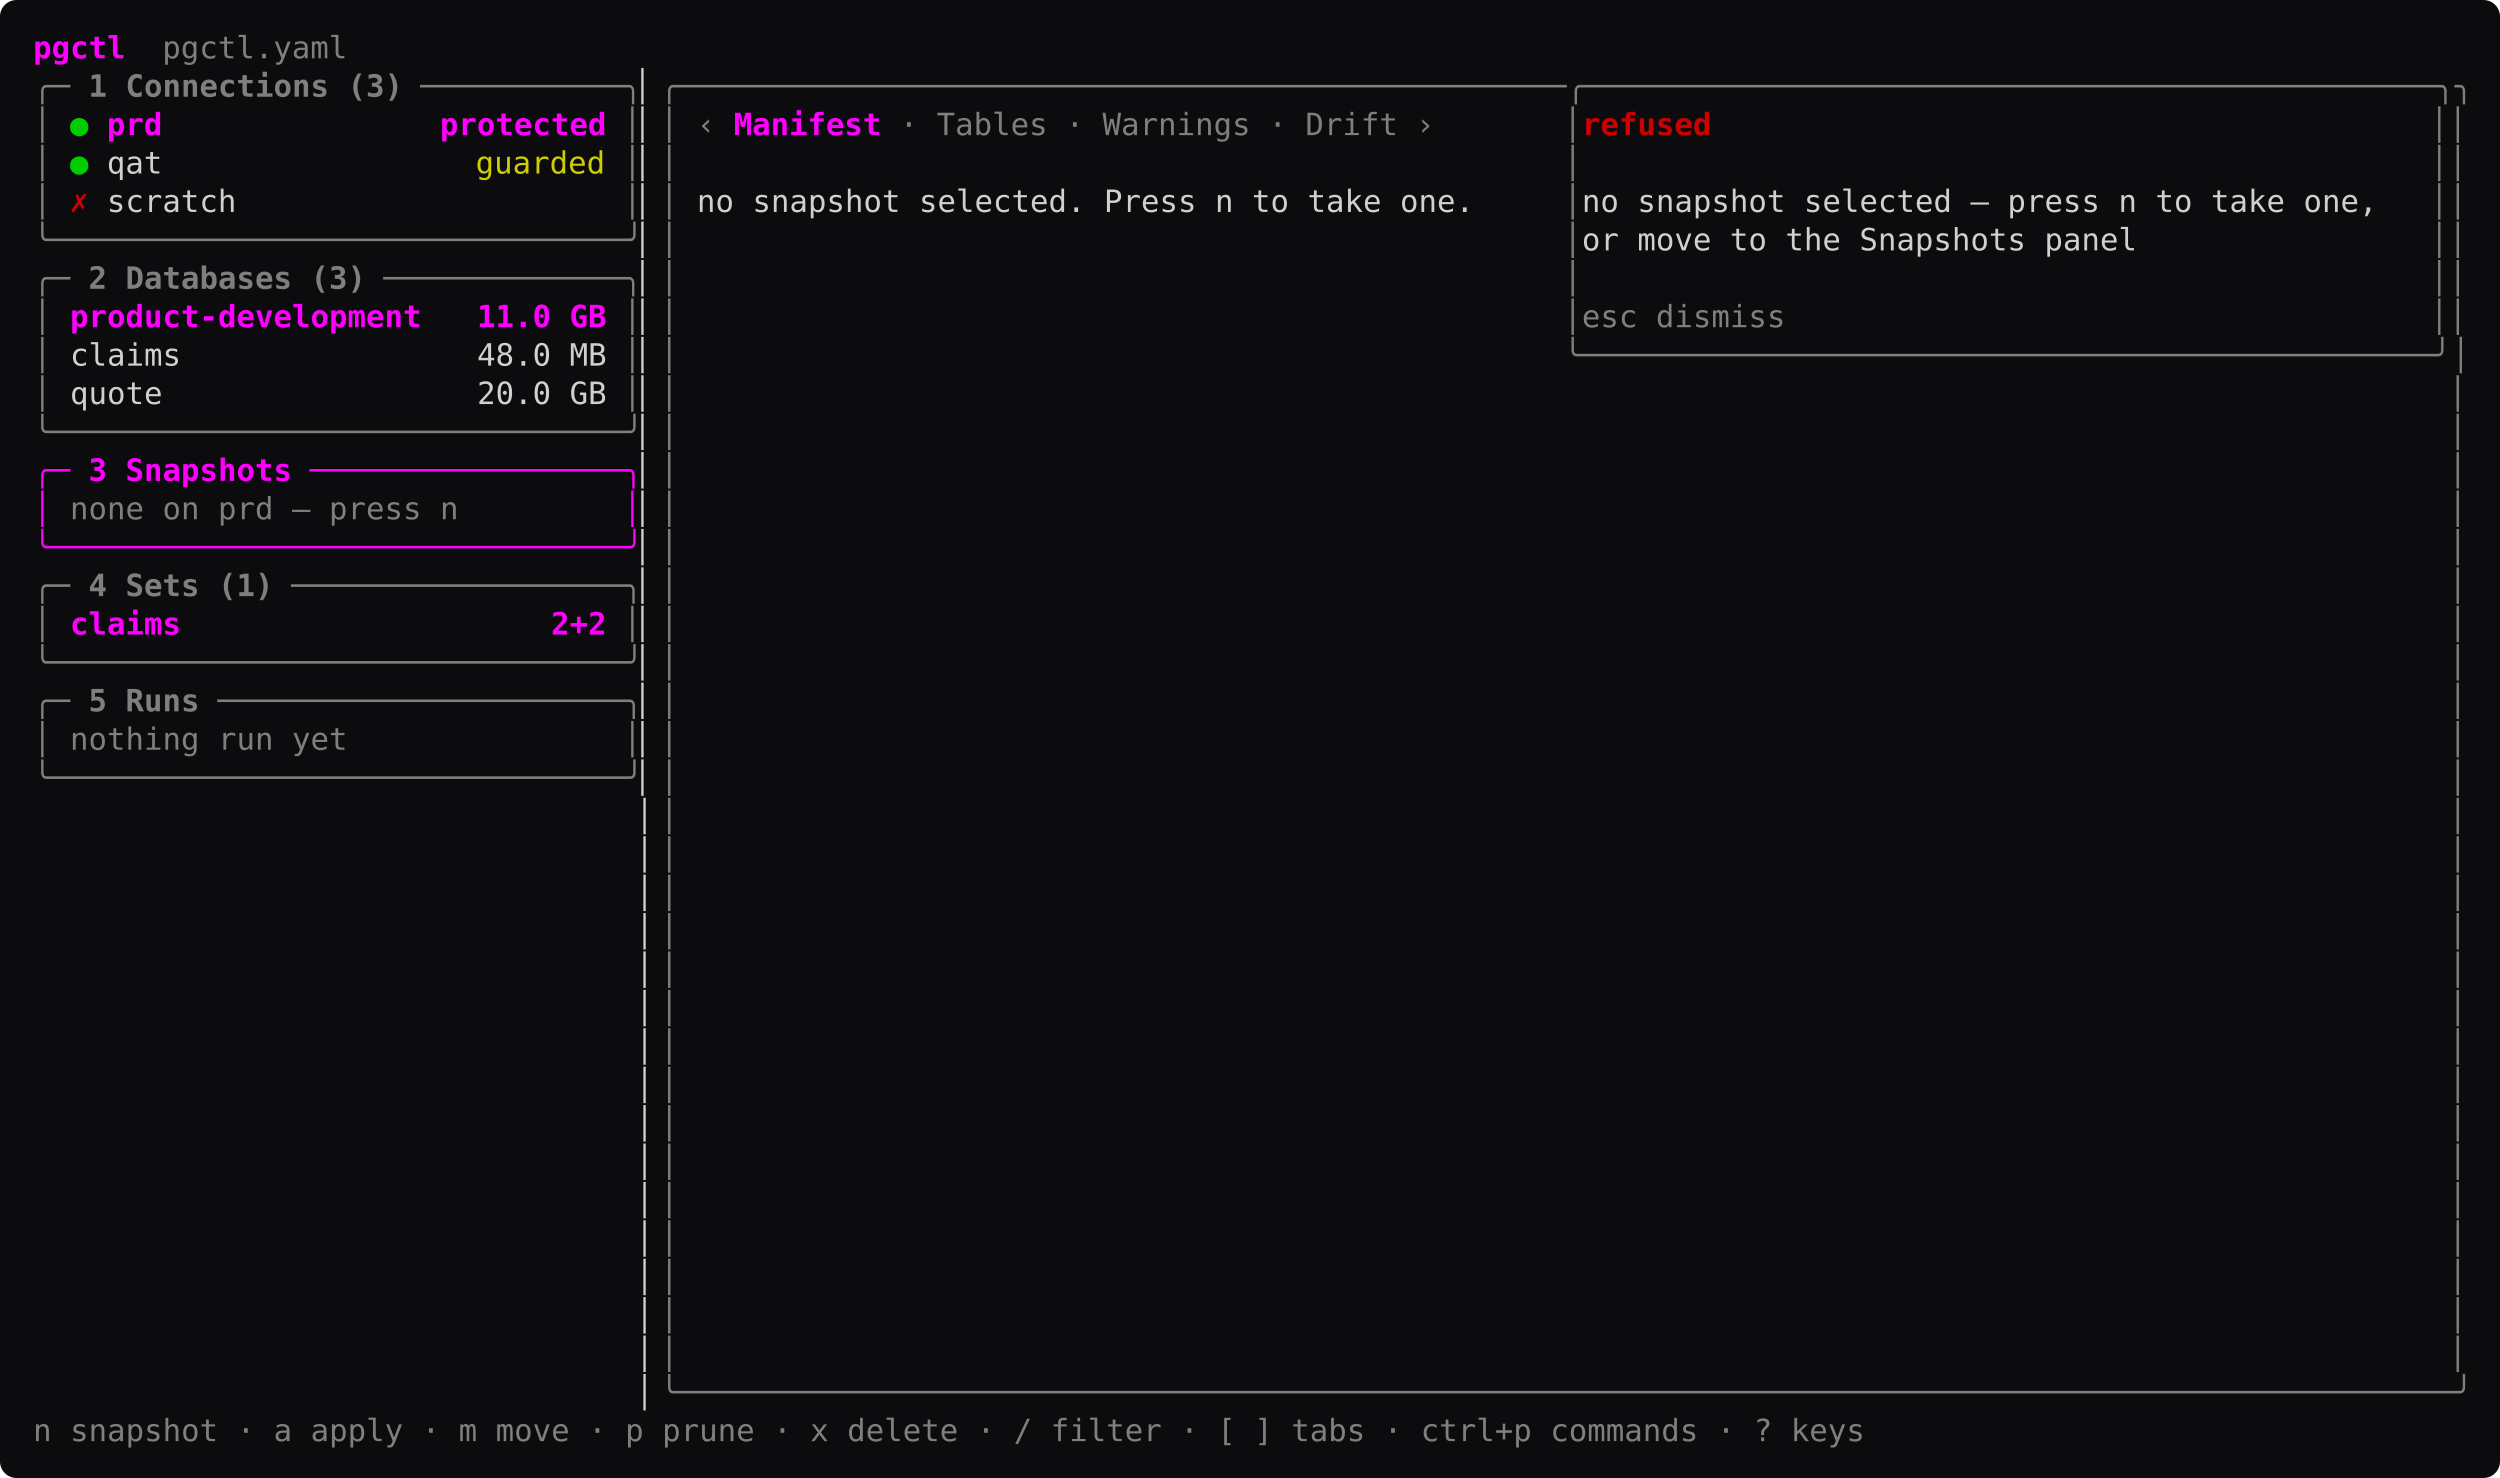
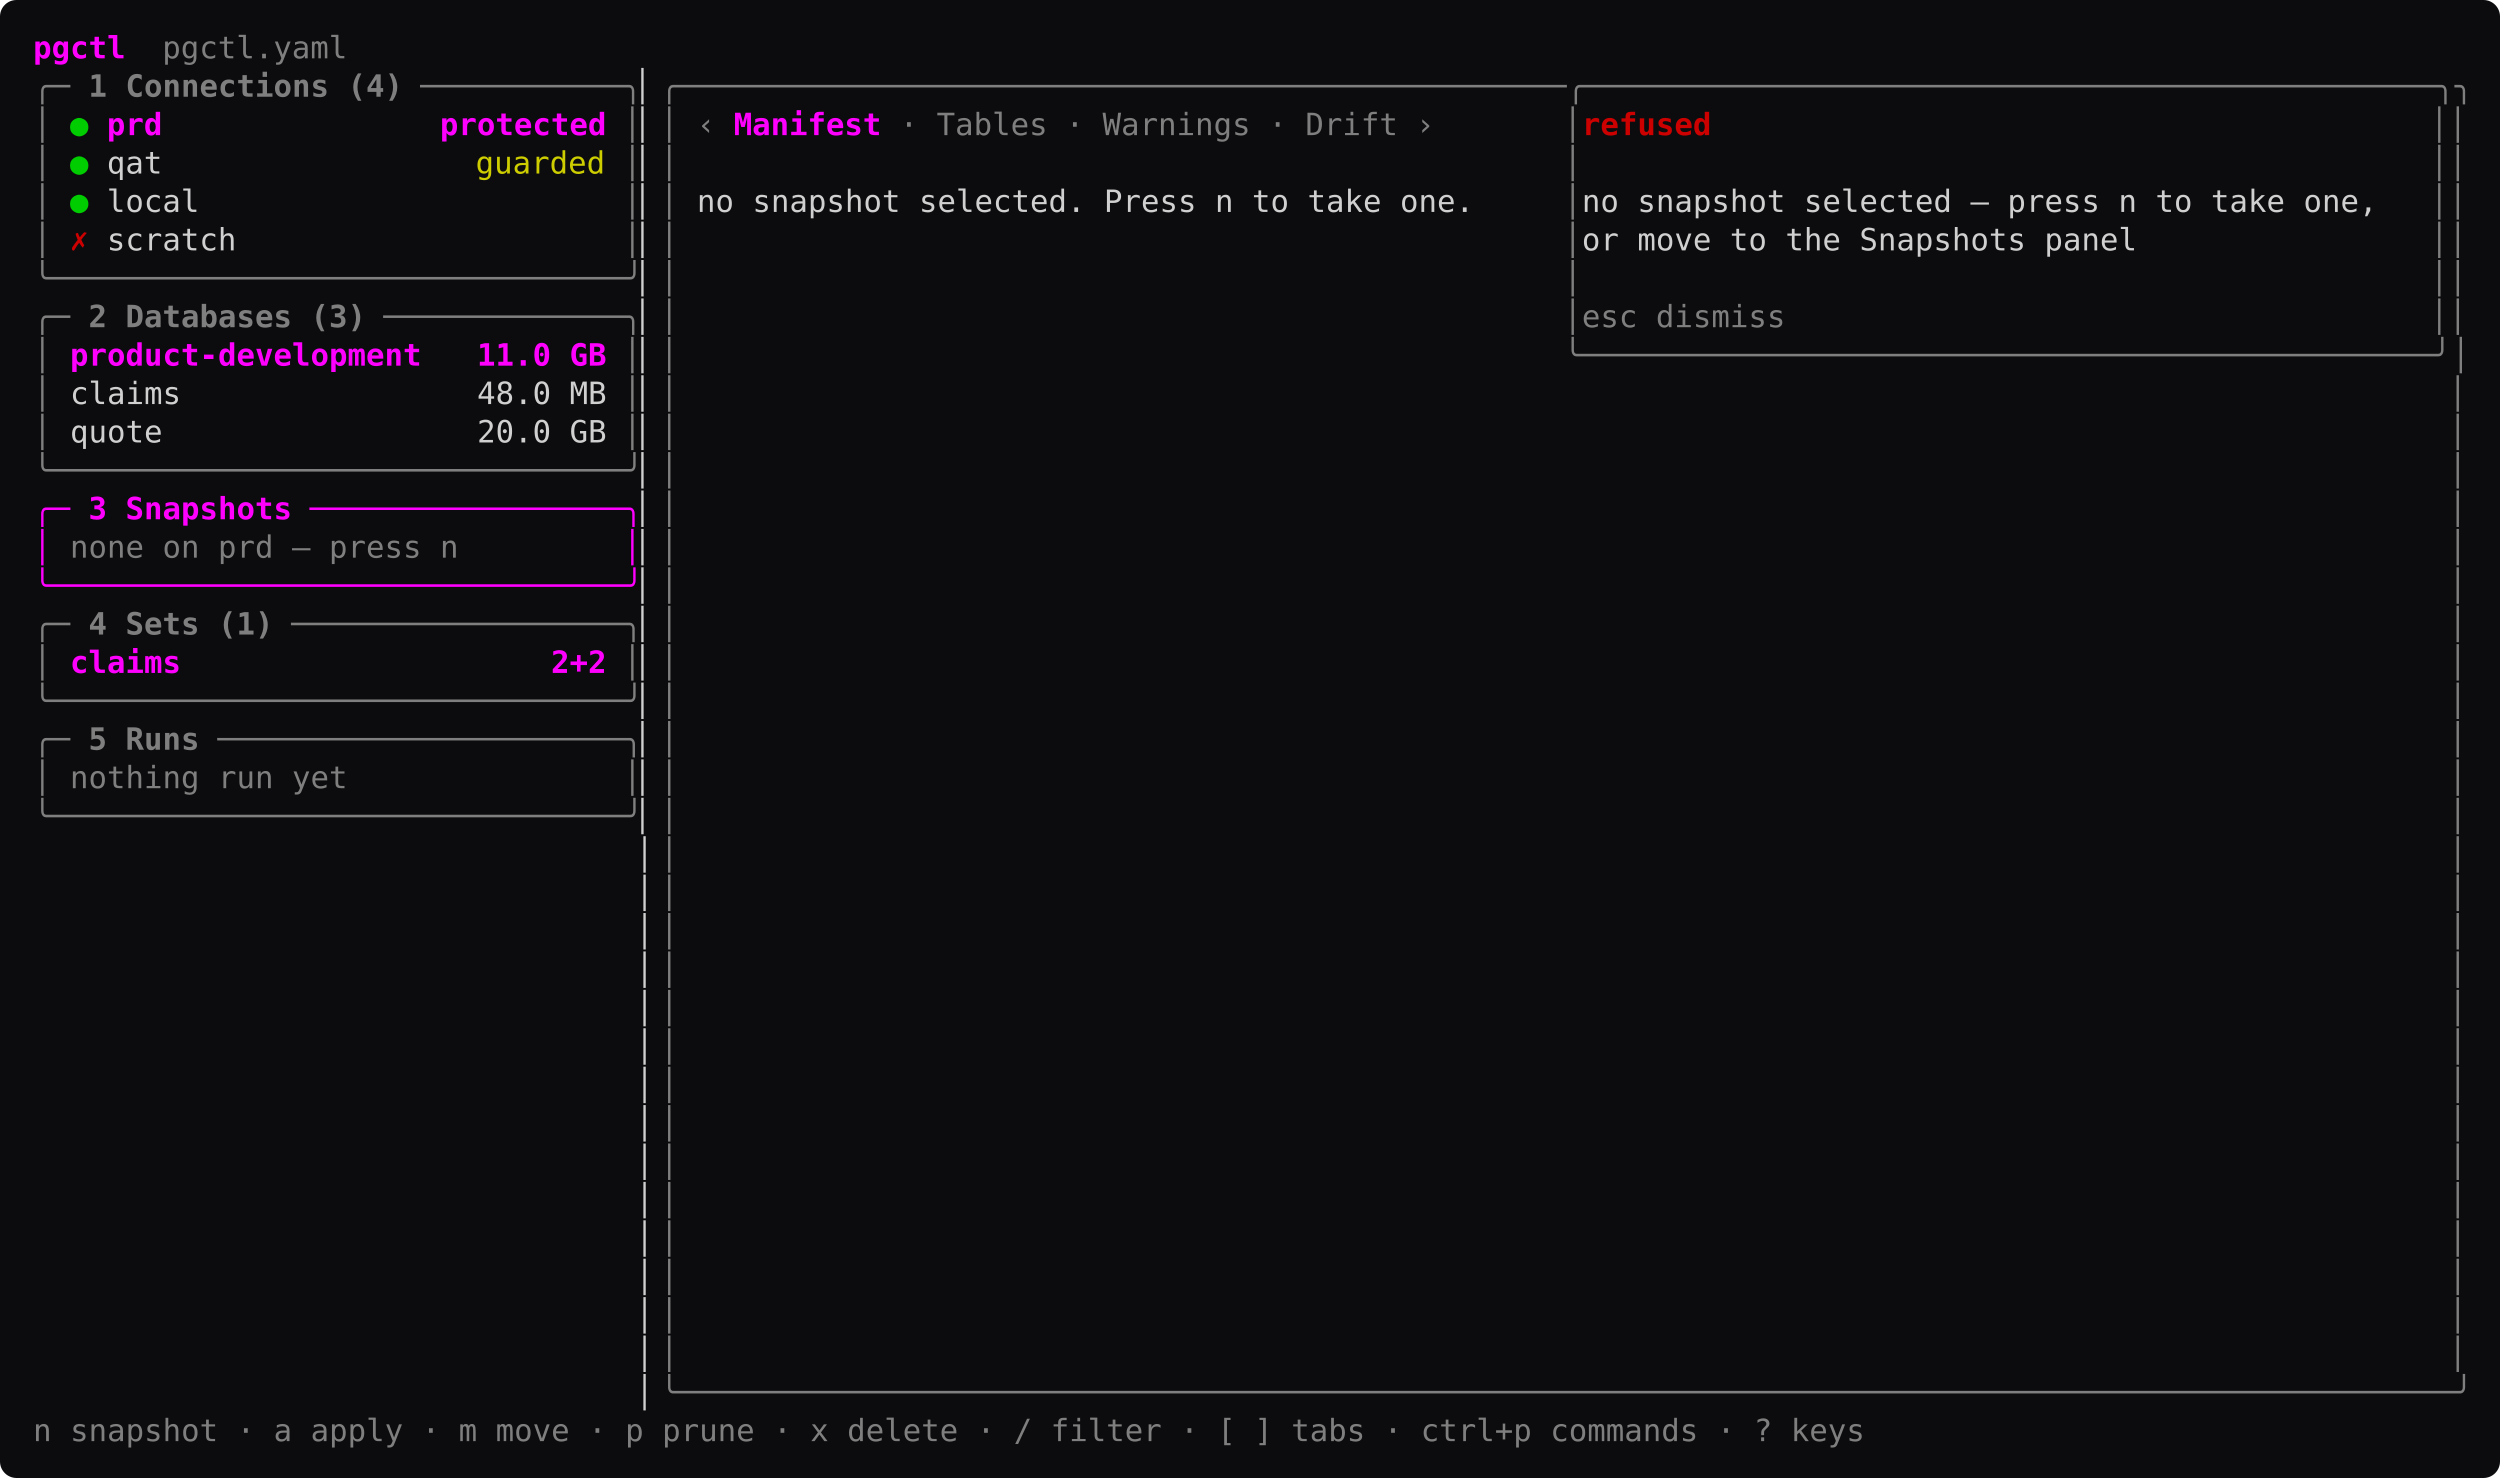
<svg xmlns="http://www.w3.org/2000/svg" width="1057.6" height="625.25" viewBox="0 0 1057.6 625.25" font-family="ui-monospace, 'SF Mono', SFMono-Regular, Menlo, Consolas, 'DejaVu Sans Mono', monospace" font-size="13" role="img">
  <rect width="1057.6" height="625.25" rx="7" fill="#0c0c0e" />
  <text x="14" y="24.68" textLength="39" lengthAdjust="spacing" fill="#ff00ff" font-weight="600" xml:space="preserve">pgctl</text>
  <text x="53" y="24.68" textLength="93.6" lengthAdjust="spacing" fill="#7f7f7f" xml:space="preserve">  pgctl.yaml</text>
  <text x="14" y="40.92" textLength="15.6" lengthAdjust="spacing" fill="#7f7f7f" xml:space="preserve">╭─</text>
-   <text x="29.6" y="40.92" textLength="140.4" lengthAdjust="spacing" fill="#7f7f7f" font-weight="600" xml:space="preserve"> 1 Connections (3)</text>
+   <text x="29.6" y="40.92" textLength="140.4" lengthAdjust="spacing" fill="#7f7f7f" font-weight="600" xml:space="preserve"> 1 Connections (4)</text>
  <text x="177.8" y="40.92" textLength="93.6" lengthAdjust="spacing" fill="#7f7f7f" xml:space="preserve">───────────╮</text>
  <text x="271.4" y="40.92" textLength="7.8" lengthAdjust="spacing" fill="#d0d0d0" xml:space="preserve">▏</text>
  <text x="279.2" y="40.92" textLength="764.4" lengthAdjust="spacing" fill="#7f7f7f" xml:space="preserve">╭────────────────────────────────────────────────╭──────────────────────────────────────────────╮╮</text>
  <text x="14" y="57.17" textLength="7.8" lengthAdjust="spacing" fill="#7f7f7f" xml:space="preserve">│</text>
  <text x="29.6" y="57.17" textLength="7.8" lengthAdjust="spacing" fill="#00cd00" xml:space="preserve">●</text>
  <text x="45.2" y="57.17" textLength="210.6" lengthAdjust="spacing" fill="#ff00ff" font-weight="600" xml:space="preserve">prd               protected</text>
  <text x="263.6" y="57.17" textLength="7.8" lengthAdjust="spacing" fill="#7f7f7f" xml:space="preserve">│</text>
  <text x="271.4" y="57.17" textLength="7.8" lengthAdjust="spacing" fill="#d0d0d0" xml:space="preserve">▏</text>
  <text x="279.2" y="57.17" textLength="7.8" lengthAdjust="spacing" fill="#7f7f7f" xml:space="preserve">│</text>
  <text x="294.8" y="57.17" textLength="7.8" lengthAdjust="spacing" fill="#7f7f7f" xml:space="preserve">‹</text>
  <text x="310.4" y="57.17" textLength="7.8" lengthAdjust="spacing" fill="#ff00ff" font-weight="600" xml:space="preserve">M</text>
  <text x="318.2" y="57.17" textLength="7.8" lengthAdjust="spacing" fill="#ff00ff" font-weight="600" xml:space="preserve">a</text>
  <text x="326" y="57.17" textLength="7.8" lengthAdjust="spacing" fill="#ff00ff" font-weight="600" xml:space="preserve">n</text>
  <text x="333.8" y="57.17" textLength="7.8" lengthAdjust="spacing" fill="#ff00ff" font-weight="600" xml:space="preserve">i</text>
  <text x="341.6" y="57.17" textLength="7.8" lengthAdjust="spacing" fill="#ff00ff" font-weight="600" xml:space="preserve">f</text>
  <text x="349.4" y="57.17" textLength="7.8" lengthAdjust="spacing" fill="#ff00ff" font-weight="600" xml:space="preserve">e</text>
  <text x="357.2" y="57.17" textLength="7.8" lengthAdjust="spacing" fill="#ff00ff" font-weight="600" xml:space="preserve">s</text>
  <text x="365" y="57.17" textLength="7.8" lengthAdjust="spacing" fill="#ff00ff" font-weight="600" xml:space="preserve">t</text>
  <text x="380.6" y="57.17" textLength="7.8" lengthAdjust="spacing" fill="#7f7f7f" xml:space="preserve">·</text>
  <text x="388.4" y="57.17" textLength="54.6" lengthAdjust="spacing" fill="#7f7f7f" xml:space="preserve"> Tables</text>
  <text x="450.8" y="57.17" textLength="7.8" lengthAdjust="spacing" fill="#7f7f7f" xml:space="preserve">·</text>
  <text x="458.6" y="57.17" textLength="70.2" lengthAdjust="spacing" fill="#7f7f7f" xml:space="preserve"> Warnings</text>
  <text x="536.6" y="57.17" textLength="7.8" lengthAdjust="spacing" fill="#7f7f7f" xml:space="preserve">·</text>
  <text x="544.4" y="57.17" textLength="46.8" lengthAdjust="spacing" fill="#7f7f7f" xml:space="preserve"> Drift</text>
  <text x="599" y="57.17" textLength="7.8" lengthAdjust="spacing" fill="#7f7f7f" xml:space="preserve">›</text>
  <text x="661.4" y="57.17" textLength="7.8" lengthAdjust="spacing" fill="#7f7f7f" xml:space="preserve">│</text>
  <text x="669.2" y="57.17" textLength="54.6" lengthAdjust="spacing" fill="#cd0000" font-weight="600" xml:space="preserve">refused</text>
  <text x="1028" y="57.17" textLength="15.6" lengthAdjust="spacing" fill="#7f7f7f" xml:space="preserve">││</text>
  <text x="14" y="73.42" textLength="7.8" lengthAdjust="spacing" fill="#7f7f7f" xml:space="preserve">│</text>
  <text x="29.6" y="73.42" textLength="7.8" lengthAdjust="spacing" fill="#00cd00" xml:space="preserve">●</text>
  <text x="45.2" y="73.42" textLength="23.4" lengthAdjust="spacing" fill="#d0d0d0" xml:space="preserve">qat</text>
  <text x="201.2" y="73.42" textLength="54.6" lengthAdjust="spacing" fill="#cdcd00" xml:space="preserve">guarded</text>
  <text x="263.6" y="73.42" textLength="7.8" lengthAdjust="spacing" fill="#7f7f7f" xml:space="preserve">│</text>
  <text x="271.4" y="73.42" textLength="7.8" lengthAdjust="spacing" fill="#d0d0d0" xml:space="preserve">▏</text>
  <text x="279.2" y="73.42" textLength="7.8" lengthAdjust="spacing" fill="#7f7f7f" xml:space="preserve">│</text>
  <text x="661.4" y="73.42" textLength="7.8" lengthAdjust="spacing" fill="#7f7f7f" xml:space="preserve">│</text>
  <text x="1028" y="73.42" textLength="15.6" lengthAdjust="spacing" fill="#7f7f7f" xml:space="preserve">││</text>
  <text x="14" y="89.67" textLength="7.8" lengthAdjust="spacing" fill="#7f7f7f" xml:space="preserve">│</text>
-   <text x="29.6" y="89.67" textLength="7.8" lengthAdjust="spacing" fill="#cd0000" font-weight="600" xml:space="preserve">✗</text>
-   <text x="45.2" y="89.67" textLength="54.6" lengthAdjust="spacing" fill="#d0d0d0" xml:space="preserve">scratch</text>
+   <text x="29.6" y="89.67" textLength="7.8" lengthAdjust="spacing" fill="#00cd00" xml:space="preserve">●</text>
+   <text x="45.2" y="89.67" textLength="39" lengthAdjust="spacing" fill="#d0d0d0" xml:space="preserve">local</text>
  <text x="263.6" y="89.67" textLength="7.8" lengthAdjust="spacing" fill="#7f7f7f" xml:space="preserve">│</text>
  <text x="271.4" y="89.67" textLength="7.8" lengthAdjust="spacing" fill="#d0d0d0" xml:space="preserve">▏</text>
  <text x="279.2" y="89.67" textLength="7.8" lengthAdjust="spacing" fill="#7f7f7f" xml:space="preserve">│</text>
  <text x="287" y="89.67" textLength="335.4" lengthAdjust="spacing" fill="#d0d0d0" xml:space="preserve"> no snapshot selected. Press n to take one.</text>
  <text x="661.4" y="89.67" textLength="7.8" lengthAdjust="spacing" fill="#7f7f7f" xml:space="preserve">│</text>
  <text x="669.2" y="89.67" textLength="335.4" lengthAdjust="spacing" fill="#d0d0d0" xml:space="preserve">no snapshot selected — press n to take one,</text>
  <text x="1028" y="89.67" textLength="15.6" lengthAdjust="spacing" fill="#7f7f7f" xml:space="preserve">││</text>
-   <text x="14" y="105.92" textLength="257.4" lengthAdjust="spacing" fill="#7f7f7f" xml:space="preserve">╰───────────────────────────────╯</text>
+   <text x="14" y="105.92" textLength="7.8" lengthAdjust="spacing" fill="#7f7f7f" xml:space="preserve">│</text>
+   <text x="29.6" y="105.92" textLength="7.8" lengthAdjust="spacing" fill="#cd0000" font-weight="600" xml:space="preserve">✗</text>
+   <text x="45.2" y="105.92" textLength="54.6" lengthAdjust="spacing" fill="#d0d0d0" xml:space="preserve">scratch</text>
+   <text x="263.6" y="105.92" textLength="7.8" lengthAdjust="spacing" fill="#7f7f7f" xml:space="preserve">│</text>
  <text x="271.4" y="105.92" textLength="7.8" lengthAdjust="spacing" fill="#d0d0d0" xml:space="preserve">▏</text>
  <text x="279.2" y="105.92" textLength="7.8" lengthAdjust="spacing" fill="#7f7f7f" xml:space="preserve">│</text>
  <text x="661.4" y="105.92" textLength="7.8" lengthAdjust="spacing" fill="#7f7f7f" xml:space="preserve">│</text>
  <text x="669.2" y="105.92" textLength="234" lengthAdjust="spacing" fill="#d0d0d0" xml:space="preserve">or move to the Snapshots panel</text>
  <text x="1028" y="105.92" textLength="15.6" lengthAdjust="spacing" fill="#7f7f7f" xml:space="preserve">││</text>
-   <text x="14" y="122.17" textLength="15.6" lengthAdjust="spacing" fill="#7f7f7f" xml:space="preserve">╭─</text>
-   <text x="29.6" y="122.17" textLength="124.8" lengthAdjust="spacing" fill="#7f7f7f" font-weight="600" xml:space="preserve"> 2 Databases (3)</text>
-   <text x="162.2" y="122.17" textLength="109.2" lengthAdjust="spacing" fill="#7f7f7f" xml:space="preserve">─────────────╮</text>
+   <text x="14" y="122.17" textLength="257.4" lengthAdjust="spacing" fill="#7f7f7f" xml:space="preserve">╰───────────────────────────────╯</text>
  <text x="271.4" y="122.17" textLength="7.8" lengthAdjust="spacing" fill="#d0d0d0" xml:space="preserve">▏</text>
  <text x="279.2" y="122.17" textLength="7.8" lengthAdjust="spacing" fill="#7f7f7f" xml:space="preserve">│</text>
  <text x="661.4" y="122.17" textLength="7.8" lengthAdjust="spacing" fill="#7f7f7f" xml:space="preserve">│</text>
  <text x="1028" y="122.17" textLength="15.6" lengthAdjust="spacing" fill="#7f7f7f" xml:space="preserve">││</text>
-   <text x="14" y="138.43" textLength="7.8" lengthAdjust="spacing" fill="#7f7f7f" xml:space="preserve">│</text>
-   <text x="29.6" y="138.43" textLength="226.2" lengthAdjust="spacing" fill="#ff00ff" font-weight="600" xml:space="preserve">product-development   11.0 GB</text>
-   <text x="263.6" y="138.43" textLength="7.8" lengthAdjust="spacing" fill="#7f7f7f" xml:space="preserve">│</text>
+   <text x="14" y="138.43" textLength="15.6" lengthAdjust="spacing" fill="#7f7f7f" xml:space="preserve">╭─</text>
+   <text x="29.6" y="138.43" textLength="124.8" lengthAdjust="spacing" fill="#7f7f7f" font-weight="600" xml:space="preserve"> 2 Databases (3)</text>
+   <text x="162.2" y="138.43" textLength="109.2" lengthAdjust="spacing" fill="#7f7f7f" xml:space="preserve">─────────────╮</text>
  <text x="271.4" y="138.43" textLength="7.8" lengthAdjust="spacing" fill="#d0d0d0" xml:space="preserve">▏</text>
  <text x="279.2" y="138.43" textLength="7.8" lengthAdjust="spacing" fill="#7f7f7f" xml:space="preserve">│</text>
  <text x="661.4" y="138.43" textLength="7.8" lengthAdjust="spacing" fill="#7f7f7f" xml:space="preserve">│</text>
  <text x="669.2" y="138.43" textLength="85.8" lengthAdjust="spacing" fill="#7f7f7f" xml:space="preserve">esc dismiss</text>
  <text x="1028" y="138.43" textLength="15.6" lengthAdjust="spacing" fill="#7f7f7f" xml:space="preserve">││</text>
  <text x="14" y="154.68" textLength="7.8" lengthAdjust="spacing" fill="#7f7f7f" xml:space="preserve">│</text>
-   <text x="21.8" y="154.68" textLength="234" lengthAdjust="spacing" fill="#d0d0d0" xml:space="preserve"> claims                48.0 MB</text>
+   <text x="29.6" y="154.68" textLength="226.2" lengthAdjust="spacing" fill="#ff00ff" font-weight="600" xml:space="preserve">product-development   11.0 GB</text>
  <text x="263.6" y="154.68" textLength="7.8" lengthAdjust="spacing" fill="#7f7f7f" xml:space="preserve">│</text>
  <text x="271.4" y="154.68" textLength="7.8" lengthAdjust="spacing" fill="#d0d0d0" xml:space="preserve">▏</text>
  <text x="279.2" y="154.68" textLength="7.8" lengthAdjust="spacing" fill="#7f7f7f" xml:space="preserve">│</text>
  <text x="661.4" y="154.68" textLength="382.2" lengthAdjust="spacing" fill="#7f7f7f" xml:space="preserve">╰──────────────────────────────────────────────╯│</text>
  <text x="14" y="170.93" textLength="7.8" lengthAdjust="spacing" fill="#7f7f7f" xml:space="preserve">│</text>
-   <text x="21.8" y="170.93" textLength="234" lengthAdjust="spacing" fill="#d0d0d0" xml:space="preserve"> quote                 20.0 GB</text>
+   <text x="21.8" y="170.93" textLength="234" lengthAdjust="spacing" fill="#d0d0d0" xml:space="preserve"> claims                48.0 MB</text>
  <text x="263.6" y="170.93" textLength="7.8" lengthAdjust="spacing" fill="#7f7f7f" xml:space="preserve">│</text>
  <text x="271.4" y="170.93" textLength="7.8" lengthAdjust="spacing" fill="#d0d0d0" xml:space="preserve">▏</text>
  <text x="279.2" y="170.93" textLength="7.8" lengthAdjust="spacing" fill="#7f7f7f" xml:space="preserve">│</text>
  <text x="1035.8" y="170.93" textLength="7.8" lengthAdjust="spacing" fill="#7f7f7f" xml:space="preserve">│</text>
-   <text x="14" y="187.18" textLength="257.4" lengthAdjust="spacing" fill="#7f7f7f" xml:space="preserve">╰───────────────────────────────╯</text>
+   <text x="14" y="187.18" textLength="7.8" lengthAdjust="spacing" fill="#7f7f7f" xml:space="preserve">│</text>
+   <text x="21.8" y="187.18" textLength="234" lengthAdjust="spacing" fill="#d0d0d0" xml:space="preserve"> quote                 20.0 GB</text>
+   <text x="263.6" y="187.18" textLength="7.8" lengthAdjust="spacing" fill="#7f7f7f" xml:space="preserve">│</text>
  <text x="271.4" y="187.18" textLength="7.8" lengthAdjust="spacing" fill="#d0d0d0" xml:space="preserve">▏</text>
  <text x="279.2" y="187.18" textLength="7.8" lengthAdjust="spacing" fill="#7f7f7f" xml:space="preserve">│</text>
  <text x="1035.8" y="187.18" textLength="7.8" lengthAdjust="spacing" fill="#7f7f7f" xml:space="preserve">│</text>
-   <text x="14" y="203.43" textLength="15.6" lengthAdjust="spacing" fill="#ff00ff" xml:space="preserve">╭─</text>
-   <text x="29.6" y="203.43" textLength="93.6" lengthAdjust="spacing" fill="#ff00ff" font-weight="600" xml:space="preserve"> 3 Snapshots</text>
-   <text x="131" y="203.43" textLength="140.4" lengthAdjust="spacing" fill="#ff00ff" xml:space="preserve">─────────────────╮</text>
+   <text x="14" y="203.43" textLength="257.4" lengthAdjust="spacing" fill="#7f7f7f" xml:space="preserve">╰───────────────────────────────╯</text>
  <text x="271.4" y="203.43" textLength="7.8" lengthAdjust="spacing" fill="#d0d0d0" xml:space="preserve">▏</text>
  <text x="279.2" y="203.43" textLength="7.8" lengthAdjust="spacing" fill="#7f7f7f" xml:space="preserve">│</text>
  <text x="1035.8" y="203.43" textLength="7.8" lengthAdjust="spacing" fill="#7f7f7f" xml:space="preserve">│</text>
-   <text x="14" y="219.68" textLength="7.8" lengthAdjust="spacing" fill="#ff00ff" xml:space="preserve">│</text>
-   <text x="29.6" y="219.68" textLength="163.8" lengthAdjust="spacing" fill="#7f7f7f" xml:space="preserve">none on prd — press n</text>
-   <text x="263.6" y="219.68" textLength="7.8" lengthAdjust="spacing" fill="#ff00ff" xml:space="preserve">│</text>
+   <text x="14" y="219.68" textLength="15.6" lengthAdjust="spacing" fill="#ff00ff" xml:space="preserve">╭─</text>
+   <text x="29.6" y="219.68" textLength="93.6" lengthAdjust="spacing" fill="#ff00ff" font-weight="600" xml:space="preserve"> 3 Snapshots</text>
+   <text x="131" y="219.68" textLength="140.4" lengthAdjust="spacing" fill="#ff00ff" xml:space="preserve">─────────────────╮</text>
  <text x="271.4" y="219.68" textLength="7.8" lengthAdjust="spacing" fill="#d0d0d0" xml:space="preserve">▏</text>
  <text x="279.2" y="219.68" textLength="7.8" lengthAdjust="spacing" fill="#7f7f7f" xml:space="preserve">│</text>
  <text x="1035.8" y="219.68" textLength="7.8" lengthAdjust="spacing" fill="#7f7f7f" xml:space="preserve">│</text>
-   <text x="14" y="235.93" textLength="257.4" lengthAdjust="spacing" fill="#ff00ff" xml:space="preserve">╰───────────────────────────────╯</text>
+   <text x="14" y="235.93" textLength="7.8" lengthAdjust="spacing" fill="#ff00ff" xml:space="preserve">│</text>
+   <text x="29.6" y="235.93" textLength="163.8" lengthAdjust="spacing" fill="#7f7f7f" xml:space="preserve">none on prd — press n</text>
+   <text x="263.6" y="235.93" textLength="7.8" lengthAdjust="spacing" fill="#ff00ff" xml:space="preserve">│</text>
  <text x="271.4" y="235.93" textLength="7.8" lengthAdjust="spacing" fill="#d0d0d0" xml:space="preserve">▏</text>
  <text x="279.2" y="235.93" textLength="7.8" lengthAdjust="spacing" fill="#7f7f7f" xml:space="preserve">│</text>
  <text x="1035.8" y="235.93" textLength="7.8" lengthAdjust="spacing" fill="#7f7f7f" xml:space="preserve">│</text>
-   <text x="14" y="252.18" textLength="15.6" lengthAdjust="spacing" fill="#7f7f7f" xml:space="preserve">╭─</text>
-   <text x="29.6" y="252.18" textLength="85.8" lengthAdjust="spacing" fill="#7f7f7f" font-weight="600" xml:space="preserve"> 4 Sets (1)</text>
-   <text x="123.2" y="252.18" textLength="148.2" lengthAdjust="spacing" fill="#7f7f7f" xml:space="preserve">──────────────────╮</text>
+   <text x="14" y="252.18" textLength="257.4" lengthAdjust="spacing" fill="#ff00ff" xml:space="preserve">╰───────────────────────────────╯</text>
  <text x="271.4" y="252.18" textLength="7.8" lengthAdjust="spacing" fill="#d0d0d0" xml:space="preserve">▏</text>
  <text x="279.2" y="252.18" textLength="7.8" lengthAdjust="spacing" fill="#7f7f7f" xml:space="preserve">│</text>
  <text x="1035.8" y="252.18" textLength="7.8" lengthAdjust="spacing" fill="#7f7f7f" xml:space="preserve">│</text>
-   <text x="14" y="268.43" textLength="7.8" lengthAdjust="spacing" fill="#7f7f7f" xml:space="preserve">│</text>
-   <text x="29.6" y="268.43" textLength="226.2" lengthAdjust="spacing" fill="#ff00ff" font-weight="600" xml:space="preserve">claims                    2+2</text>
-   <text x="263.6" y="268.43" textLength="7.8" lengthAdjust="spacing" fill="#7f7f7f" xml:space="preserve">│</text>
+   <text x="14" y="268.43" textLength="15.6" lengthAdjust="spacing" fill="#7f7f7f" xml:space="preserve">╭─</text>
+   <text x="29.6" y="268.43" textLength="85.8" lengthAdjust="spacing" fill="#7f7f7f" font-weight="600" xml:space="preserve"> 4 Sets (1)</text>
+   <text x="123.2" y="268.43" textLength="148.2" lengthAdjust="spacing" fill="#7f7f7f" xml:space="preserve">──────────────────╮</text>
  <text x="271.4" y="268.43" textLength="7.8" lengthAdjust="spacing" fill="#d0d0d0" xml:space="preserve">▏</text>
  <text x="279.2" y="268.43" textLength="7.8" lengthAdjust="spacing" fill="#7f7f7f" xml:space="preserve">│</text>
  <text x="1035.8" y="268.43" textLength="7.8" lengthAdjust="spacing" fill="#7f7f7f" xml:space="preserve">│</text>
-   <text x="14" y="284.68" textLength="257.4" lengthAdjust="spacing" fill="#7f7f7f" xml:space="preserve">╰───────────────────────────────╯</text>
+   <text x="14" y="284.68" textLength="7.8" lengthAdjust="spacing" fill="#7f7f7f" xml:space="preserve">│</text>
+   <text x="29.6" y="284.68" textLength="226.2" lengthAdjust="spacing" fill="#ff00ff" font-weight="600" xml:space="preserve">claims                    2+2</text>
+   <text x="263.6" y="284.68" textLength="7.8" lengthAdjust="spacing" fill="#7f7f7f" xml:space="preserve">│</text>
  <text x="271.4" y="284.68" textLength="7.8" lengthAdjust="spacing" fill="#d0d0d0" xml:space="preserve">▏</text>
  <text x="279.2" y="284.68" textLength="7.8" lengthAdjust="spacing" fill="#7f7f7f" xml:space="preserve">│</text>
  <text x="1035.8" y="284.68" textLength="7.8" lengthAdjust="spacing" fill="#7f7f7f" xml:space="preserve">│</text>
-   <text x="14" y="300.93" textLength="15.6" lengthAdjust="spacing" fill="#7f7f7f" xml:space="preserve">╭─</text>
-   <text x="29.6" y="300.93" textLength="54.6" lengthAdjust="spacing" fill="#7f7f7f" font-weight="600" xml:space="preserve"> 5 Runs</text>
-   <text x="92" y="300.93" textLength="179.4" lengthAdjust="spacing" fill="#7f7f7f" xml:space="preserve">──────────────────────╮</text>
+   <text x="14" y="300.93" textLength="257.4" lengthAdjust="spacing" fill="#7f7f7f" xml:space="preserve">╰───────────────────────────────╯</text>
  <text x="271.4" y="300.93" textLength="7.8" lengthAdjust="spacing" fill="#d0d0d0" xml:space="preserve">▏</text>
  <text x="279.2" y="300.93" textLength="7.8" lengthAdjust="spacing" fill="#7f7f7f" xml:space="preserve">│</text>
  <text x="1035.8" y="300.93" textLength="7.8" lengthAdjust="spacing" fill="#7f7f7f" xml:space="preserve">│</text>
-   <text x="14" y="317.18" textLength="7.8" lengthAdjust="spacing" fill="#7f7f7f" xml:space="preserve">│</text>
-   <text x="29.6" y="317.18" textLength="117" lengthAdjust="spacing" fill="#7f7f7f" xml:space="preserve">nothing run yet</text>
-   <text x="263.6" y="317.18" textLength="7.8" lengthAdjust="spacing" fill="#7f7f7f" xml:space="preserve">│</text>
+   <text x="14" y="317.18" textLength="15.6" lengthAdjust="spacing" fill="#7f7f7f" xml:space="preserve">╭─</text>
+   <text x="29.6" y="317.18" textLength="54.6" lengthAdjust="spacing" fill="#7f7f7f" font-weight="600" xml:space="preserve"> 5 Runs</text>
+   <text x="92" y="317.18" textLength="179.4" lengthAdjust="spacing" fill="#7f7f7f" xml:space="preserve">──────────────────────╮</text>
  <text x="271.4" y="317.18" textLength="7.8" lengthAdjust="spacing" fill="#d0d0d0" xml:space="preserve">▏</text>
  <text x="279.2" y="317.18" textLength="7.8" lengthAdjust="spacing" fill="#7f7f7f" xml:space="preserve">│</text>
  <text x="1035.8" y="317.18" textLength="7.8" lengthAdjust="spacing" fill="#7f7f7f" xml:space="preserve">│</text>
-   <text x="14" y="333.43" textLength="257.4" lengthAdjust="spacing" fill="#7f7f7f" xml:space="preserve">╰───────────────────────────────╯</text>
+   <text x="14" y="333.43" textLength="7.8" lengthAdjust="spacing" fill="#7f7f7f" xml:space="preserve">│</text>
+   <text x="29.6" y="333.43" textLength="117" lengthAdjust="spacing" fill="#7f7f7f" xml:space="preserve">nothing run yet</text>
+   <text x="263.6" y="333.43" textLength="7.8" lengthAdjust="spacing" fill="#7f7f7f" xml:space="preserve">│</text>
  <text x="271.4" y="333.43" textLength="7.8" lengthAdjust="spacing" fill="#d0d0d0" xml:space="preserve">▏</text>
  <text x="279.2" y="333.43" textLength="7.8" lengthAdjust="spacing" fill="#7f7f7f" xml:space="preserve">│</text>
  <text x="1035.8" y="333.43" textLength="7.8" lengthAdjust="spacing" fill="#7f7f7f" xml:space="preserve">│</text>
-   <text x="14" y="349.68" textLength="265.2" lengthAdjust="spacing" fill="#d0d0d0" xml:space="preserve">                                 ▏</text>
+   <text x="14" y="349.68" textLength="257.4" lengthAdjust="spacing" fill="#7f7f7f" xml:space="preserve">╰───────────────────────────────╯</text>
+   <text x="271.4" y="349.68" textLength="7.8" lengthAdjust="spacing" fill="#d0d0d0" xml:space="preserve">▏</text>
  <text x="279.2" y="349.68" textLength="7.8" lengthAdjust="spacing" fill="#7f7f7f" xml:space="preserve">│</text>
  <text x="1035.8" y="349.68" textLength="7.8" lengthAdjust="spacing" fill="#7f7f7f" xml:space="preserve">│</text>
  <text x="14" y="365.93" textLength="265.2" lengthAdjust="spacing" fill="#d0d0d0" xml:space="preserve">                                 ▏</text>
  <text x="279.2" y="365.93" textLength="7.8" lengthAdjust="spacing" fill="#7f7f7f" xml:space="preserve">│</text>
  <text x="1035.8" y="365.93" textLength="7.8" lengthAdjust="spacing" fill="#7f7f7f" xml:space="preserve">│</text>
  <text x="14" y="382.18" textLength="265.2" lengthAdjust="spacing" fill="#d0d0d0" xml:space="preserve">                                 ▏</text>
  <text x="279.2" y="382.18" textLength="7.8" lengthAdjust="spacing" fill="#7f7f7f" xml:space="preserve">│</text>
  <text x="1035.8" y="382.18" textLength="7.8" lengthAdjust="spacing" fill="#7f7f7f" xml:space="preserve">│</text>
  <text x="14" y="398.43" textLength="265.2" lengthAdjust="spacing" fill="#d0d0d0" xml:space="preserve">                                 ▏</text>
  <text x="279.2" y="398.43" textLength="7.8" lengthAdjust="spacing" fill="#7f7f7f" xml:space="preserve">│</text>
  <text x="1035.8" y="398.43" textLength="7.8" lengthAdjust="spacing" fill="#7f7f7f" xml:space="preserve">│</text>
  <text x="14" y="414.68" textLength="265.2" lengthAdjust="spacing" fill="#d0d0d0" xml:space="preserve">                                 ▏</text>
  <text x="279.2" y="414.68" textLength="7.8" lengthAdjust="spacing" fill="#7f7f7f" xml:space="preserve">│</text>
  <text x="1035.8" y="414.68" textLength="7.8" lengthAdjust="spacing" fill="#7f7f7f" xml:space="preserve">│</text>
  <text x="14" y="430.93" textLength="265.2" lengthAdjust="spacing" fill="#d0d0d0" xml:space="preserve">                                 ▏</text>
  <text x="279.2" y="430.93" textLength="7.8" lengthAdjust="spacing" fill="#7f7f7f" xml:space="preserve">│</text>
  <text x="1035.8" y="430.93" textLength="7.8" lengthAdjust="spacing" fill="#7f7f7f" xml:space="preserve">│</text>
  <text x="14" y="447.18" textLength="265.2" lengthAdjust="spacing" fill="#d0d0d0" xml:space="preserve">                                 ▏</text>
  <text x="279.2" y="447.18" textLength="7.8" lengthAdjust="spacing" fill="#7f7f7f" xml:space="preserve">│</text>
  <text x="1035.8" y="447.18" textLength="7.8" lengthAdjust="spacing" fill="#7f7f7f" xml:space="preserve">│</text>
  <text x="14" y="463.43" textLength="265.2" lengthAdjust="spacing" fill="#d0d0d0" xml:space="preserve">                                 ▏</text>
  <text x="279.2" y="463.43" textLength="7.8" lengthAdjust="spacing" fill="#7f7f7f" xml:space="preserve">│</text>
  <text x="1035.8" y="463.43" textLength="7.8" lengthAdjust="spacing" fill="#7f7f7f" xml:space="preserve">│</text>
  <text x="14" y="479.68" textLength="265.2" lengthAdjust="spacing" fill="#d0d0d0" xml:space="preserve">                                 ▏</text>
  <text x="279.2" y="479.68" textLength="7.8" lengthAdjust="spacing" fill="#7f7f7f" xml:space="preserve">│</text>
  <text x="1035.8" y="479.68" textLength="7.8" lengthAdjust="spacing" fill="#7f7f7f" xml:space="preserve">│</text>
  <text x="14" y="495.93" textLength="265.2" lengthAdjust="spacing" fill="#d0d0d0" xml:space="preserve">                                 ▏</text>
  <text x="279.2" y="495.93" textLength="7.8" lengthAdjust="spacing" fill="#7f7f7f" xml:space="preserve">│</text>
  <text x="1035.8" y="495.93" textLength="7.8" lengthAdjust="spacing" fill="#7f7f7f" xml:space="preserve">│</text>
  <text x="14" y="512.17" textLength="265.2" lengthAdjust="spacing" fill="#d0d0d0" xml:space="preserve">                                 ▏</text>
  <text x="279.2" y="512.17" textLength="7.8" lengthAdjust="spacing" fill="#7f7f7f" xml:space="preserve">│</text>
  <text x="1035.8" y="512.17" textLength="7.8" lengthAdjust="spacing" fill="#7f7f7f" xml:space="preserve">│</text>
  <text x="14" y="528.42" textLength="265.2" lengthAdjust="spacing" fill="#d0d0d0" xml:space="preserve">                                 ▏</text>
  <text x="279.2" y="528.42" textLength="7.8" lengthAdjust="spacing" fill="#7f7f7f" xml:space="preserve">│</text>
  <text x="1035.8" y="528.42" textLength="7.8" lengthAdjust="spacing" fill="#7f7f7f" xml:space="preserve">│</text>
  <text x="14" y="544.67" textLength="265.2" lengthAdjust="spacing" fill="#d0d0d0" xml:space="preserve">                                 ▏</text>
  <text x="279.2" y="544.67" textLength="7.8" lengthAdjust="spacing" fill="#7f7f7f" xml:space="preserve">│</text>
  <text x="1035.8" y="544.67" textLength="7.8" lengthAdjust="spacing" fill="#7f7f7f" xml:space="preserve">│</text>
  <text x="14" y="560.92" textLength="265.2" lengthAdjust="spacing" fill="#d0d0d0" xml:space="preserve">                                 ▏</text>
  <text x="279.2" y="560.92" textLength="7.8" lengthAdjust="spacing" fill="#7f7f7f" xml:space="preserve">│</text>
  <text x="1035.8" y="560.92" textLength="7.8" lengthAdjust="spacing" fill="#7f7f7f" xml:space="preserve">│</text>
  <text x="14" y="577.17" textLength="265.2" lengthAdjust="spacing" fill="#d0d0d0" xml:space="preserve">                                 ▏</text>
  <text x="279.2" y="577.17" textLength="7.8" lengthAdjust="spacing" fill="#7f7f7f" xml:space="preserve">│</text>
  <text x="1035.8" y="577.17" textLength="7.8" lengthAdjust="spacing" fill="#7f7f7f" xml:space="preserve">│</text>
  <text x="14" y="593.42" textLength="265.2" lengthAdjust="spacing" fill="#d0d0d0" xml:space="preserve">                                 ▏</text>
  <text x="279.2" y="593.42" textLength="764.4" lengthAdjust="spacing" fill="#7f7f7f" xml:space="preserve">╰────────────────────────────────────────────────────────────────────────────────────────────────╯</text>
  <text x="14" y="609.67" textLength="772.2" lengthAdjust="spacing" fill="#7f7f7f" xml:space="preserve">n snapshot · a apply · m move · p prune · x delete · / filter · [ ] tabs · ctrl+p commands · ? keys</text>
</svg>
